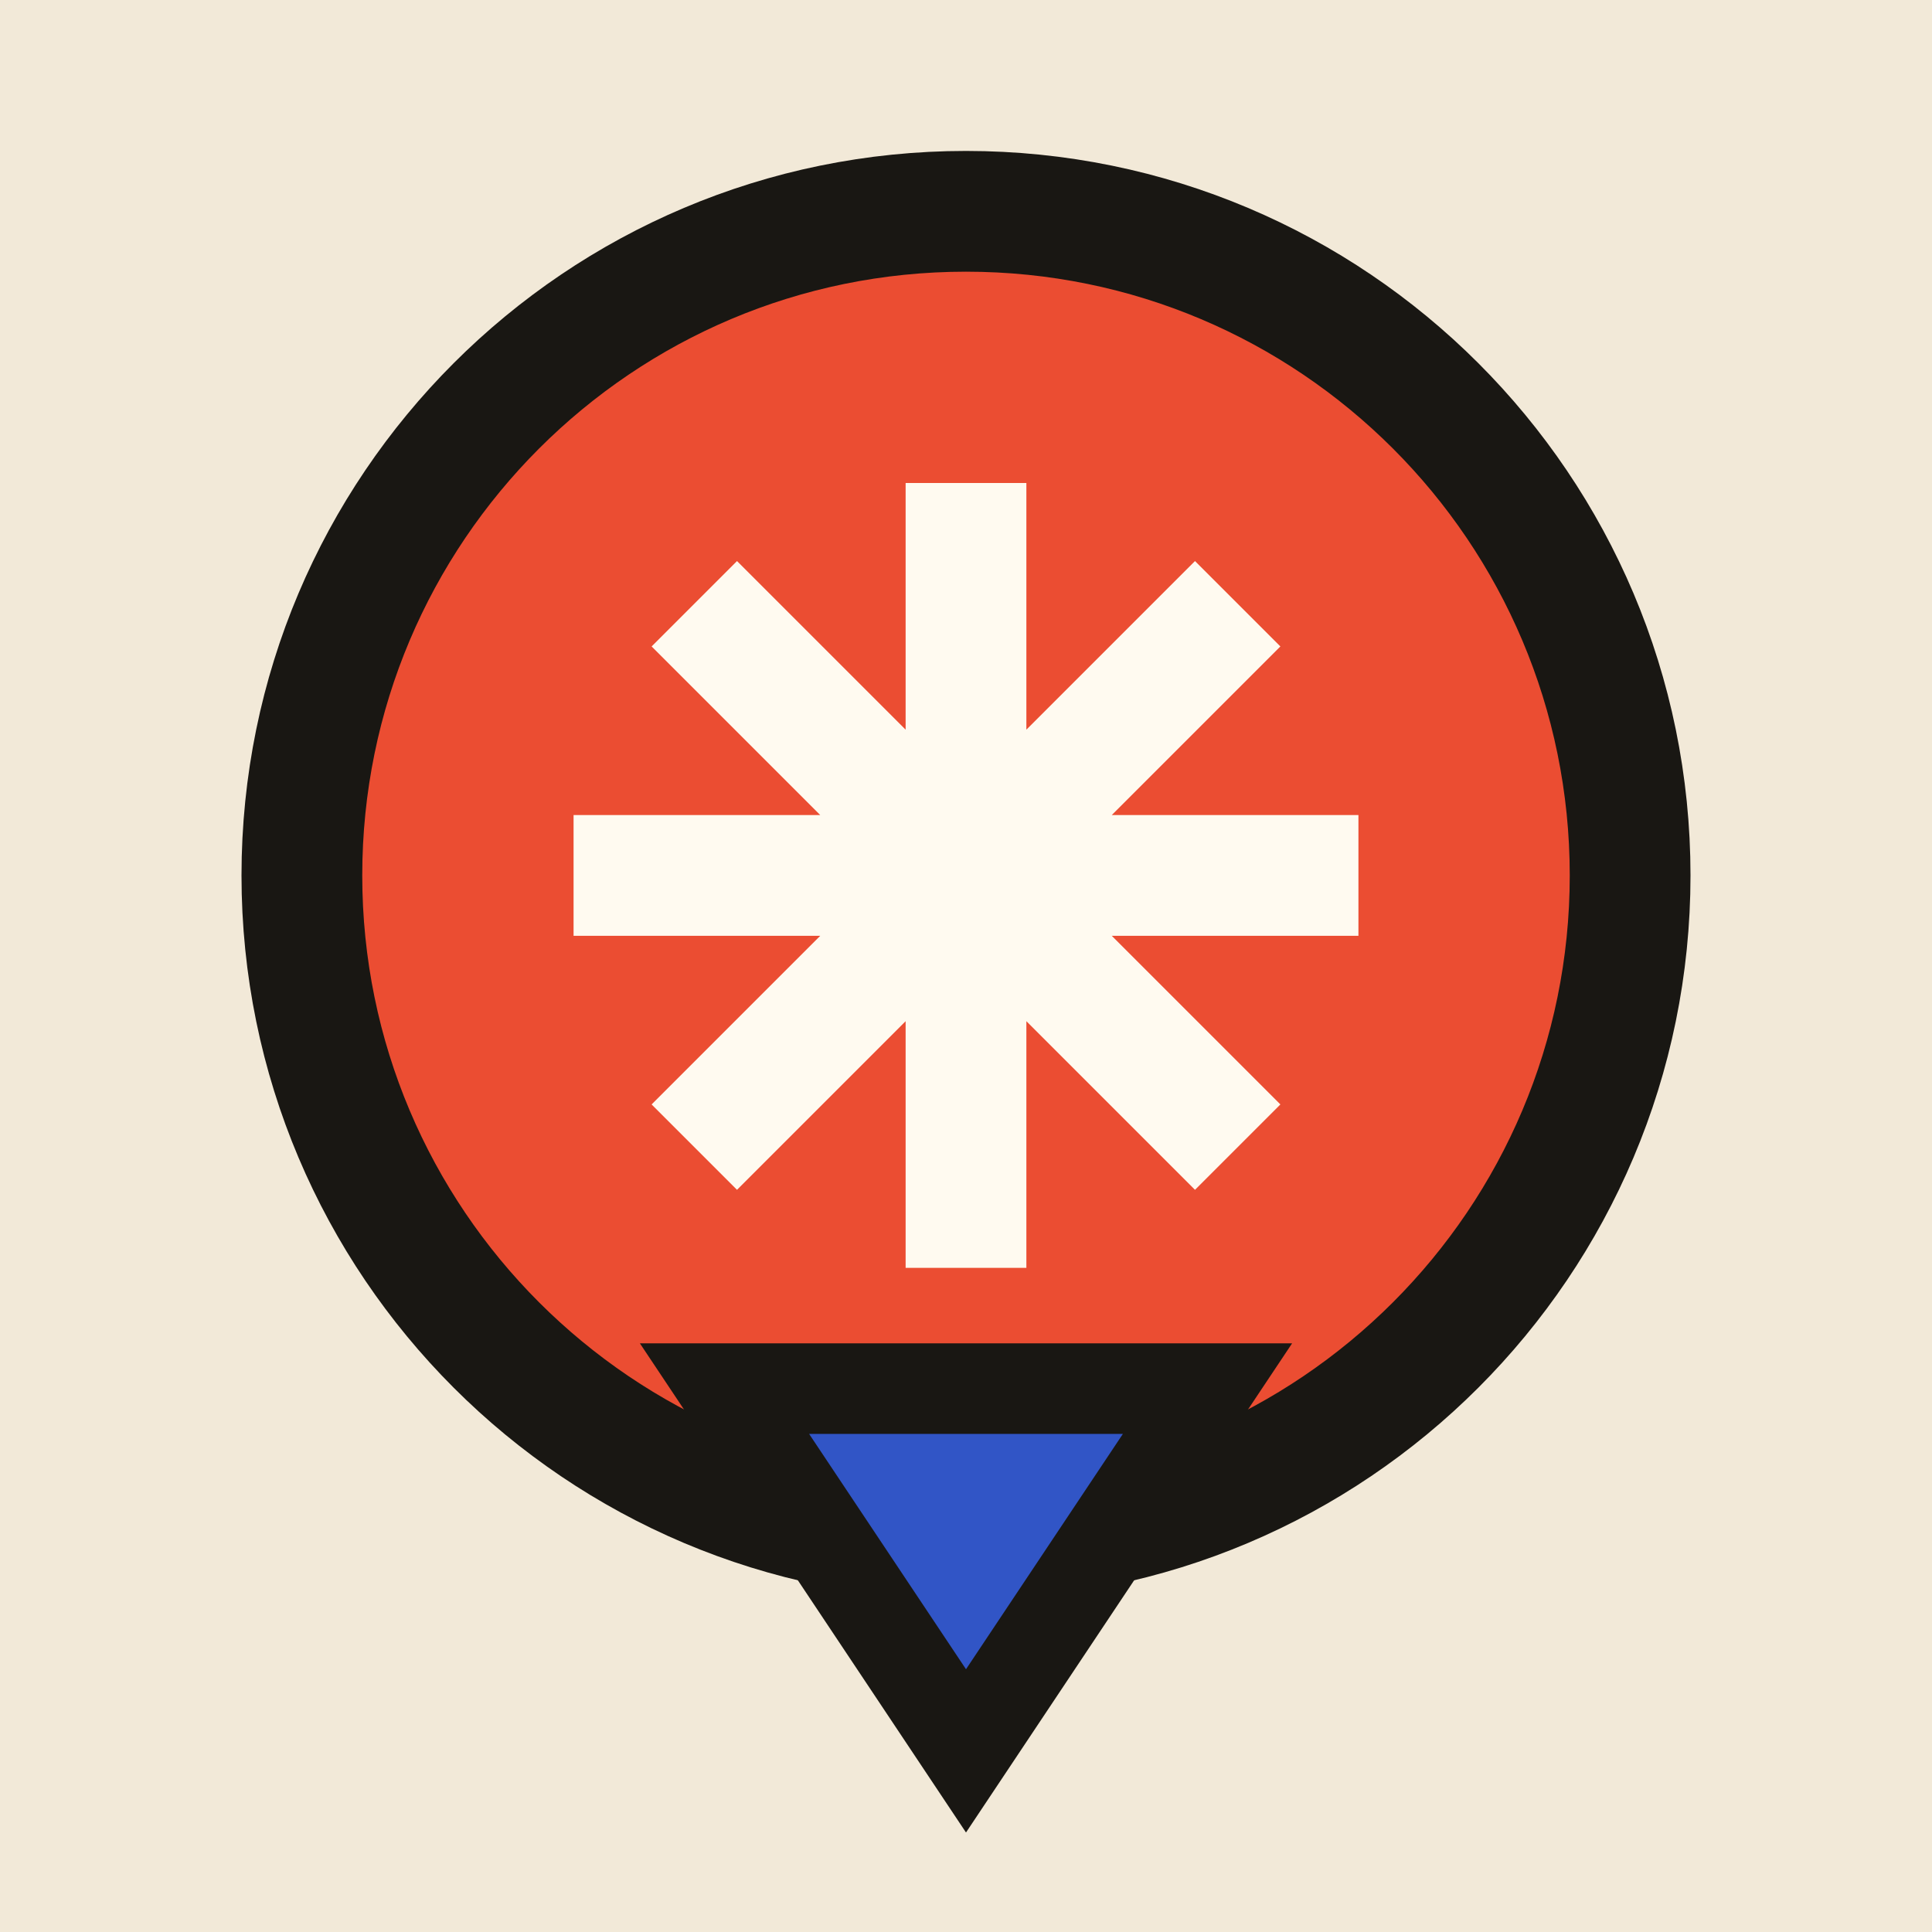
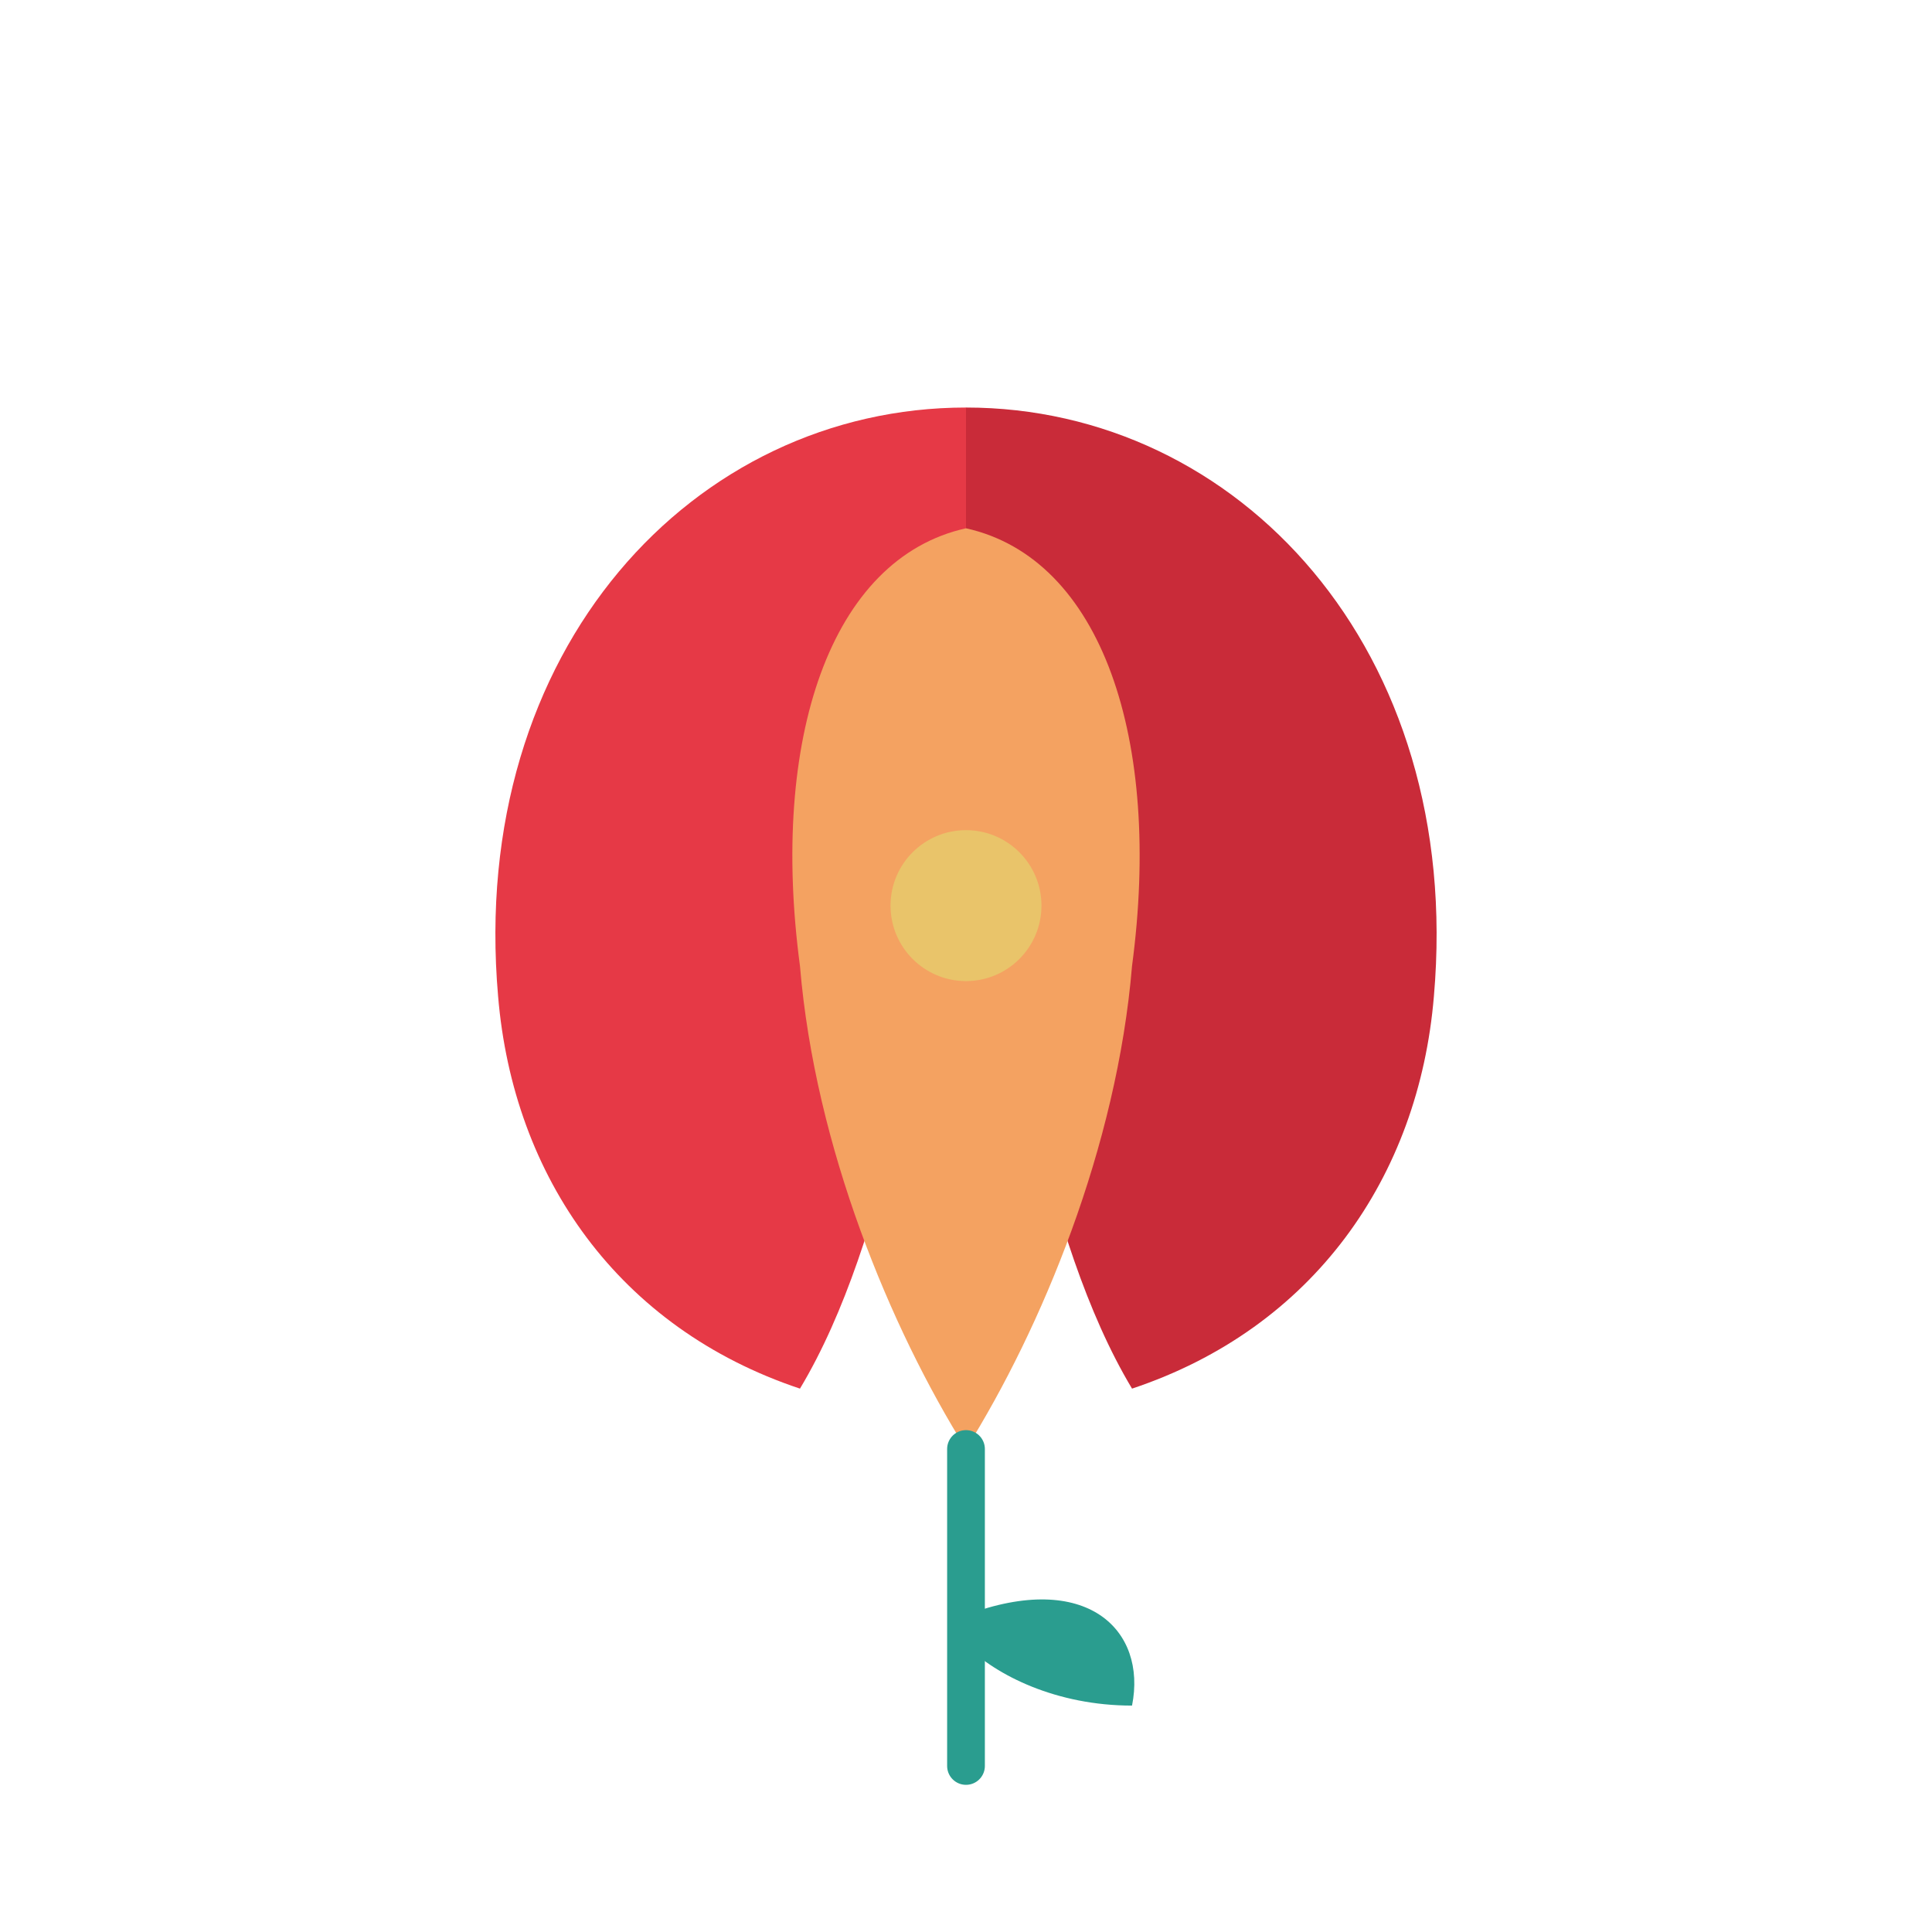
- <svg xmlns="http://www.w3.org/2000/svg" viewBox="0 0 64 64">
-   <rect width="64" height="64" fill="#f2e9d8" />
-   <circle cx="32" cy="29" r="22" fill="#eb4d32" stroke="#191713" stroke-width="4" />
-   <path d="M32 16v26M19 29h26M23 20l18 18M41 20L23 38" stroke="#fffaf0" stroke-width="4" />
-   <path d="M32 58l-8-12h16z" fill="#3155c6" stroke="#191713" stroke-width="3" />
+ <svg xmlns="http://www.w3.org/2000/svg" viewBox="0 0 256 256" role="img" aria-labelledby="cm-title cm-desc">
+   <path d="M 128 54            C 92 54, 62 86, 66 132            C 68 156, 82 176, 106 184            C 118 164, 122 132, 128 108            Z" fill="#E63946" />
+   <path d="M 128 54            C 164 54, 194 86, 190 132            C 188 156, 174 176, 150 184            C 138 164, 134 132, 128 108            Z" fill="#C92B39" />
+   <path d="M 128 70            C 110 74, 102 98, 106 128            C 108 152, 118 176, 128 192            C 138 176, 148 152, 150 128            C 154 98, 146 74, 128 70            Z" fill="#F4A261" />
+   <circle cx="128" cy="120" r="10" fill="#E9C46A" />
+   <path d="M 128 192 C 128 208, 128 220, 128 234" stroke="#2A9D8F" stroke-width="5" stroke-linecap="round" fill="none" />
+   <path d="M 128 214            C 144 208, 152 216, 150 226            C 140 226, 132 222, 128 218 Z" fill="#2A9D8F" />
</svg>
